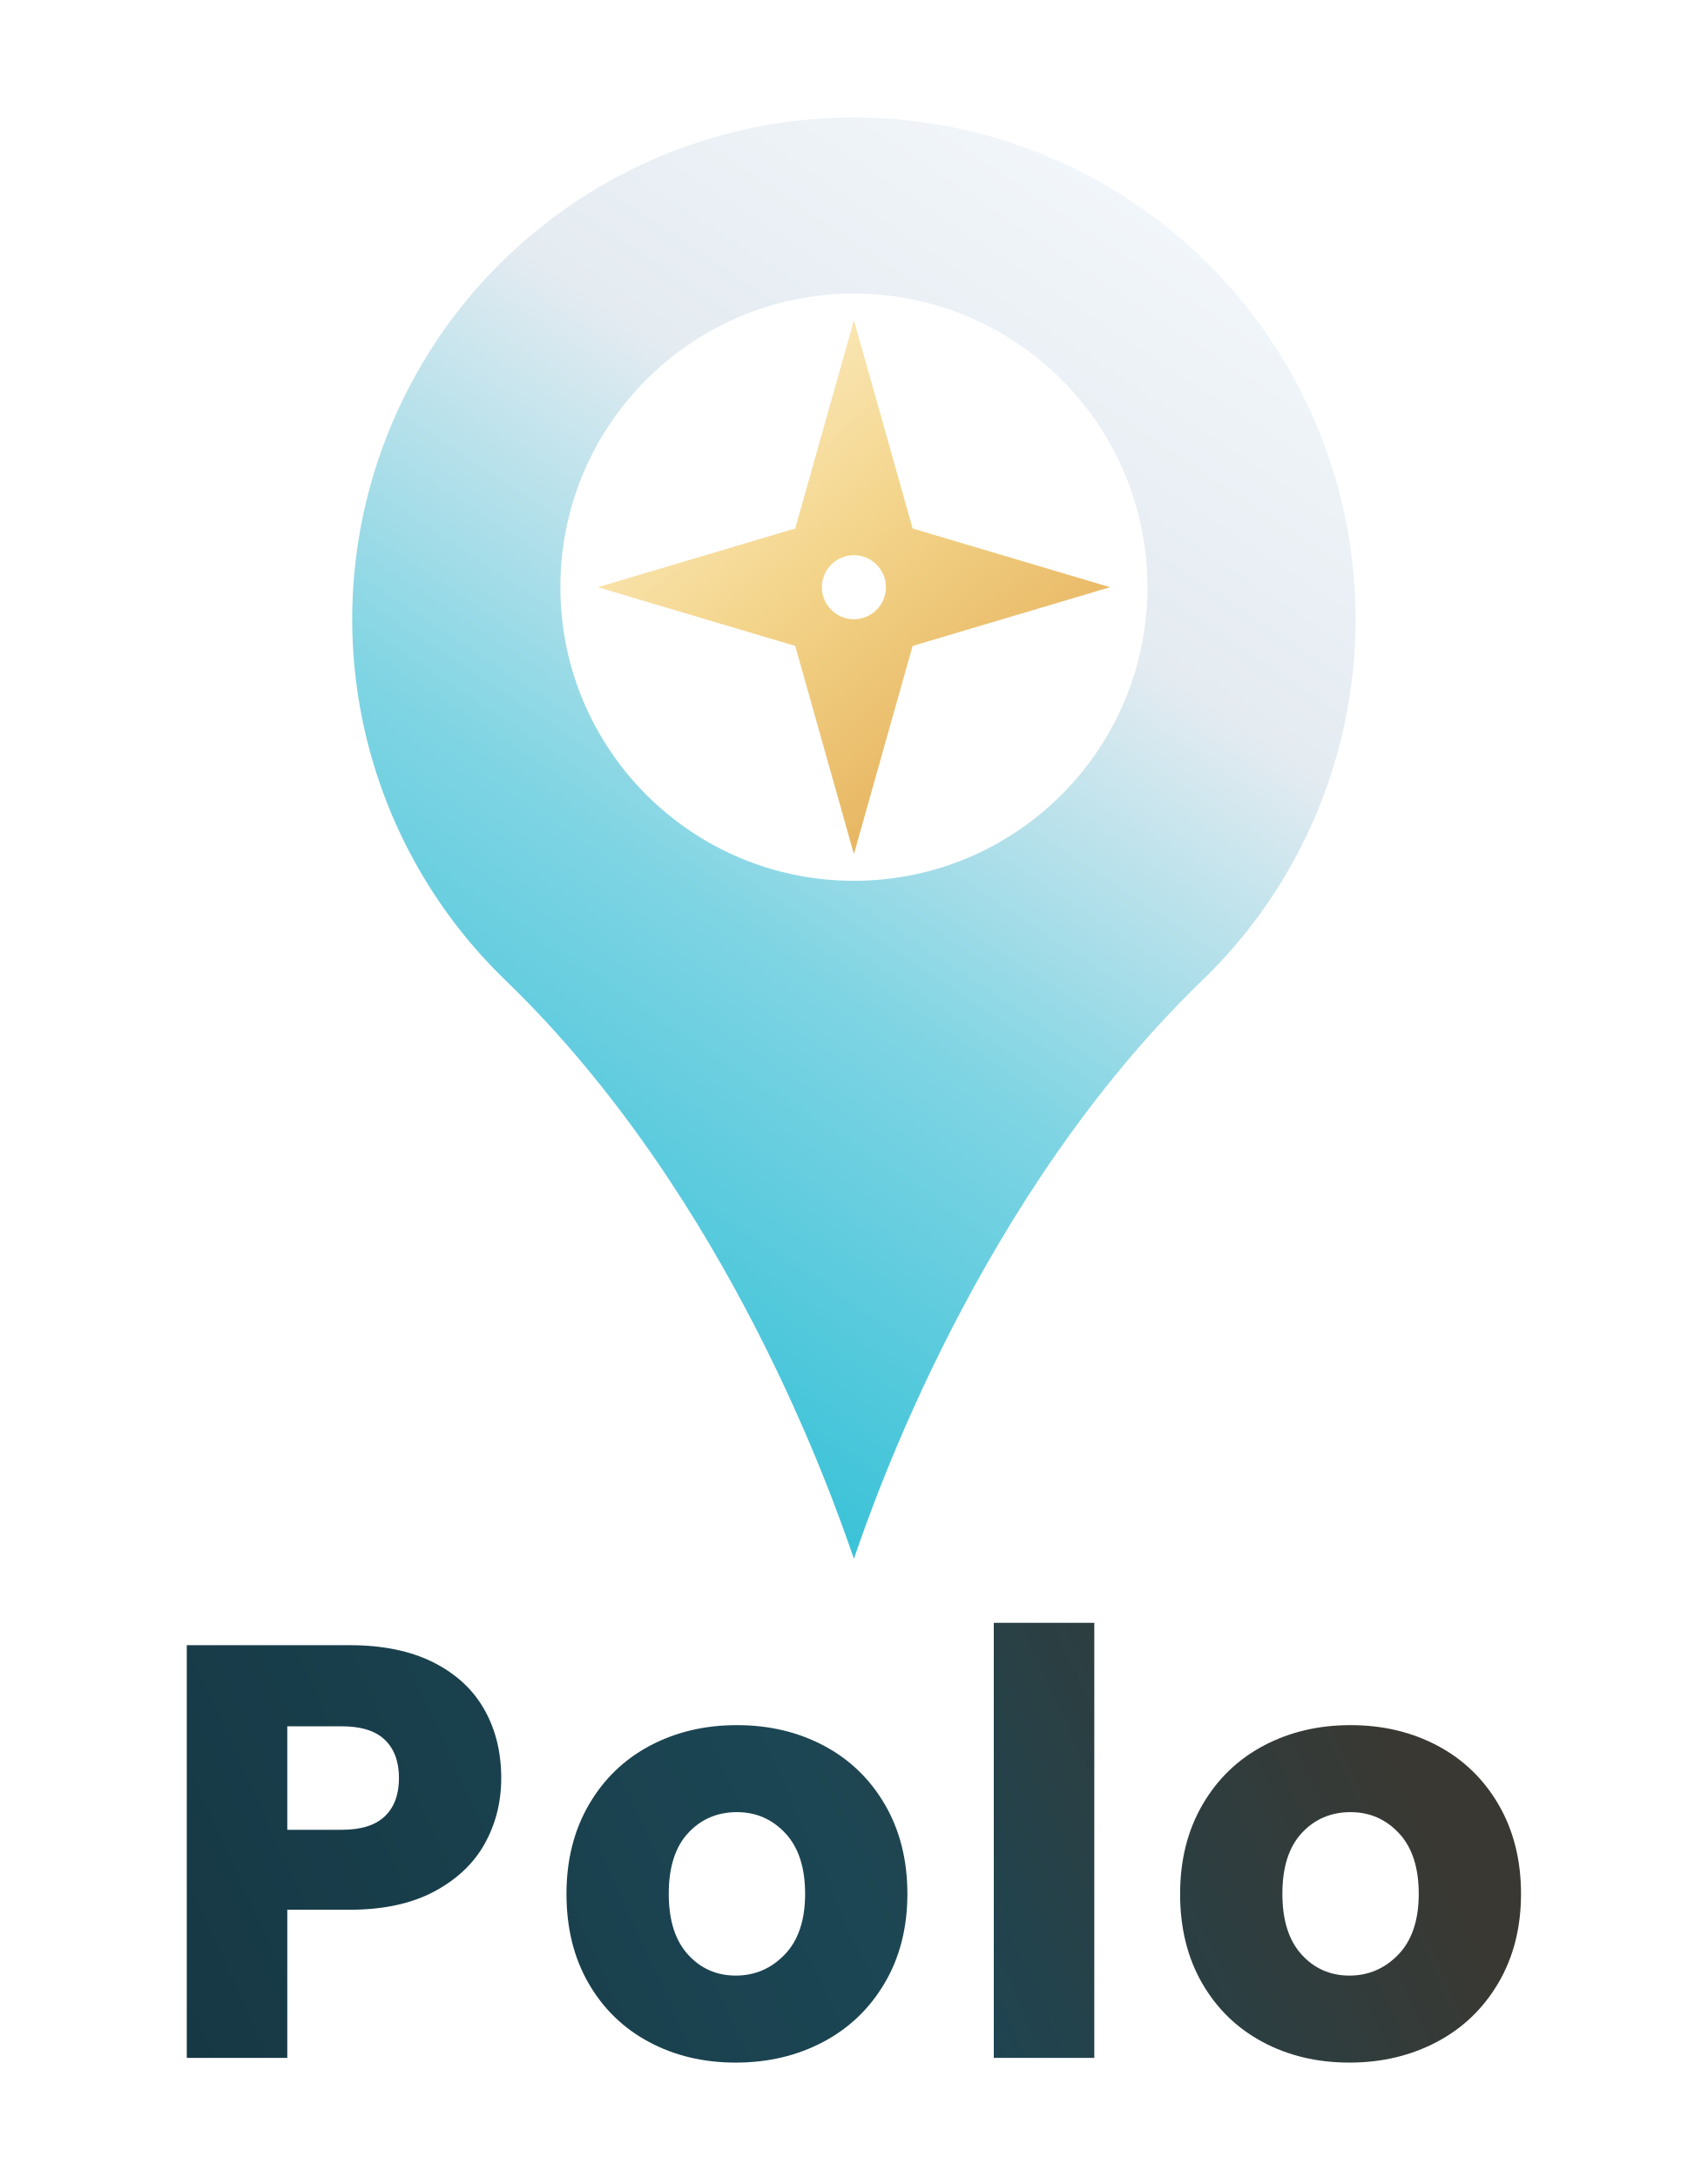
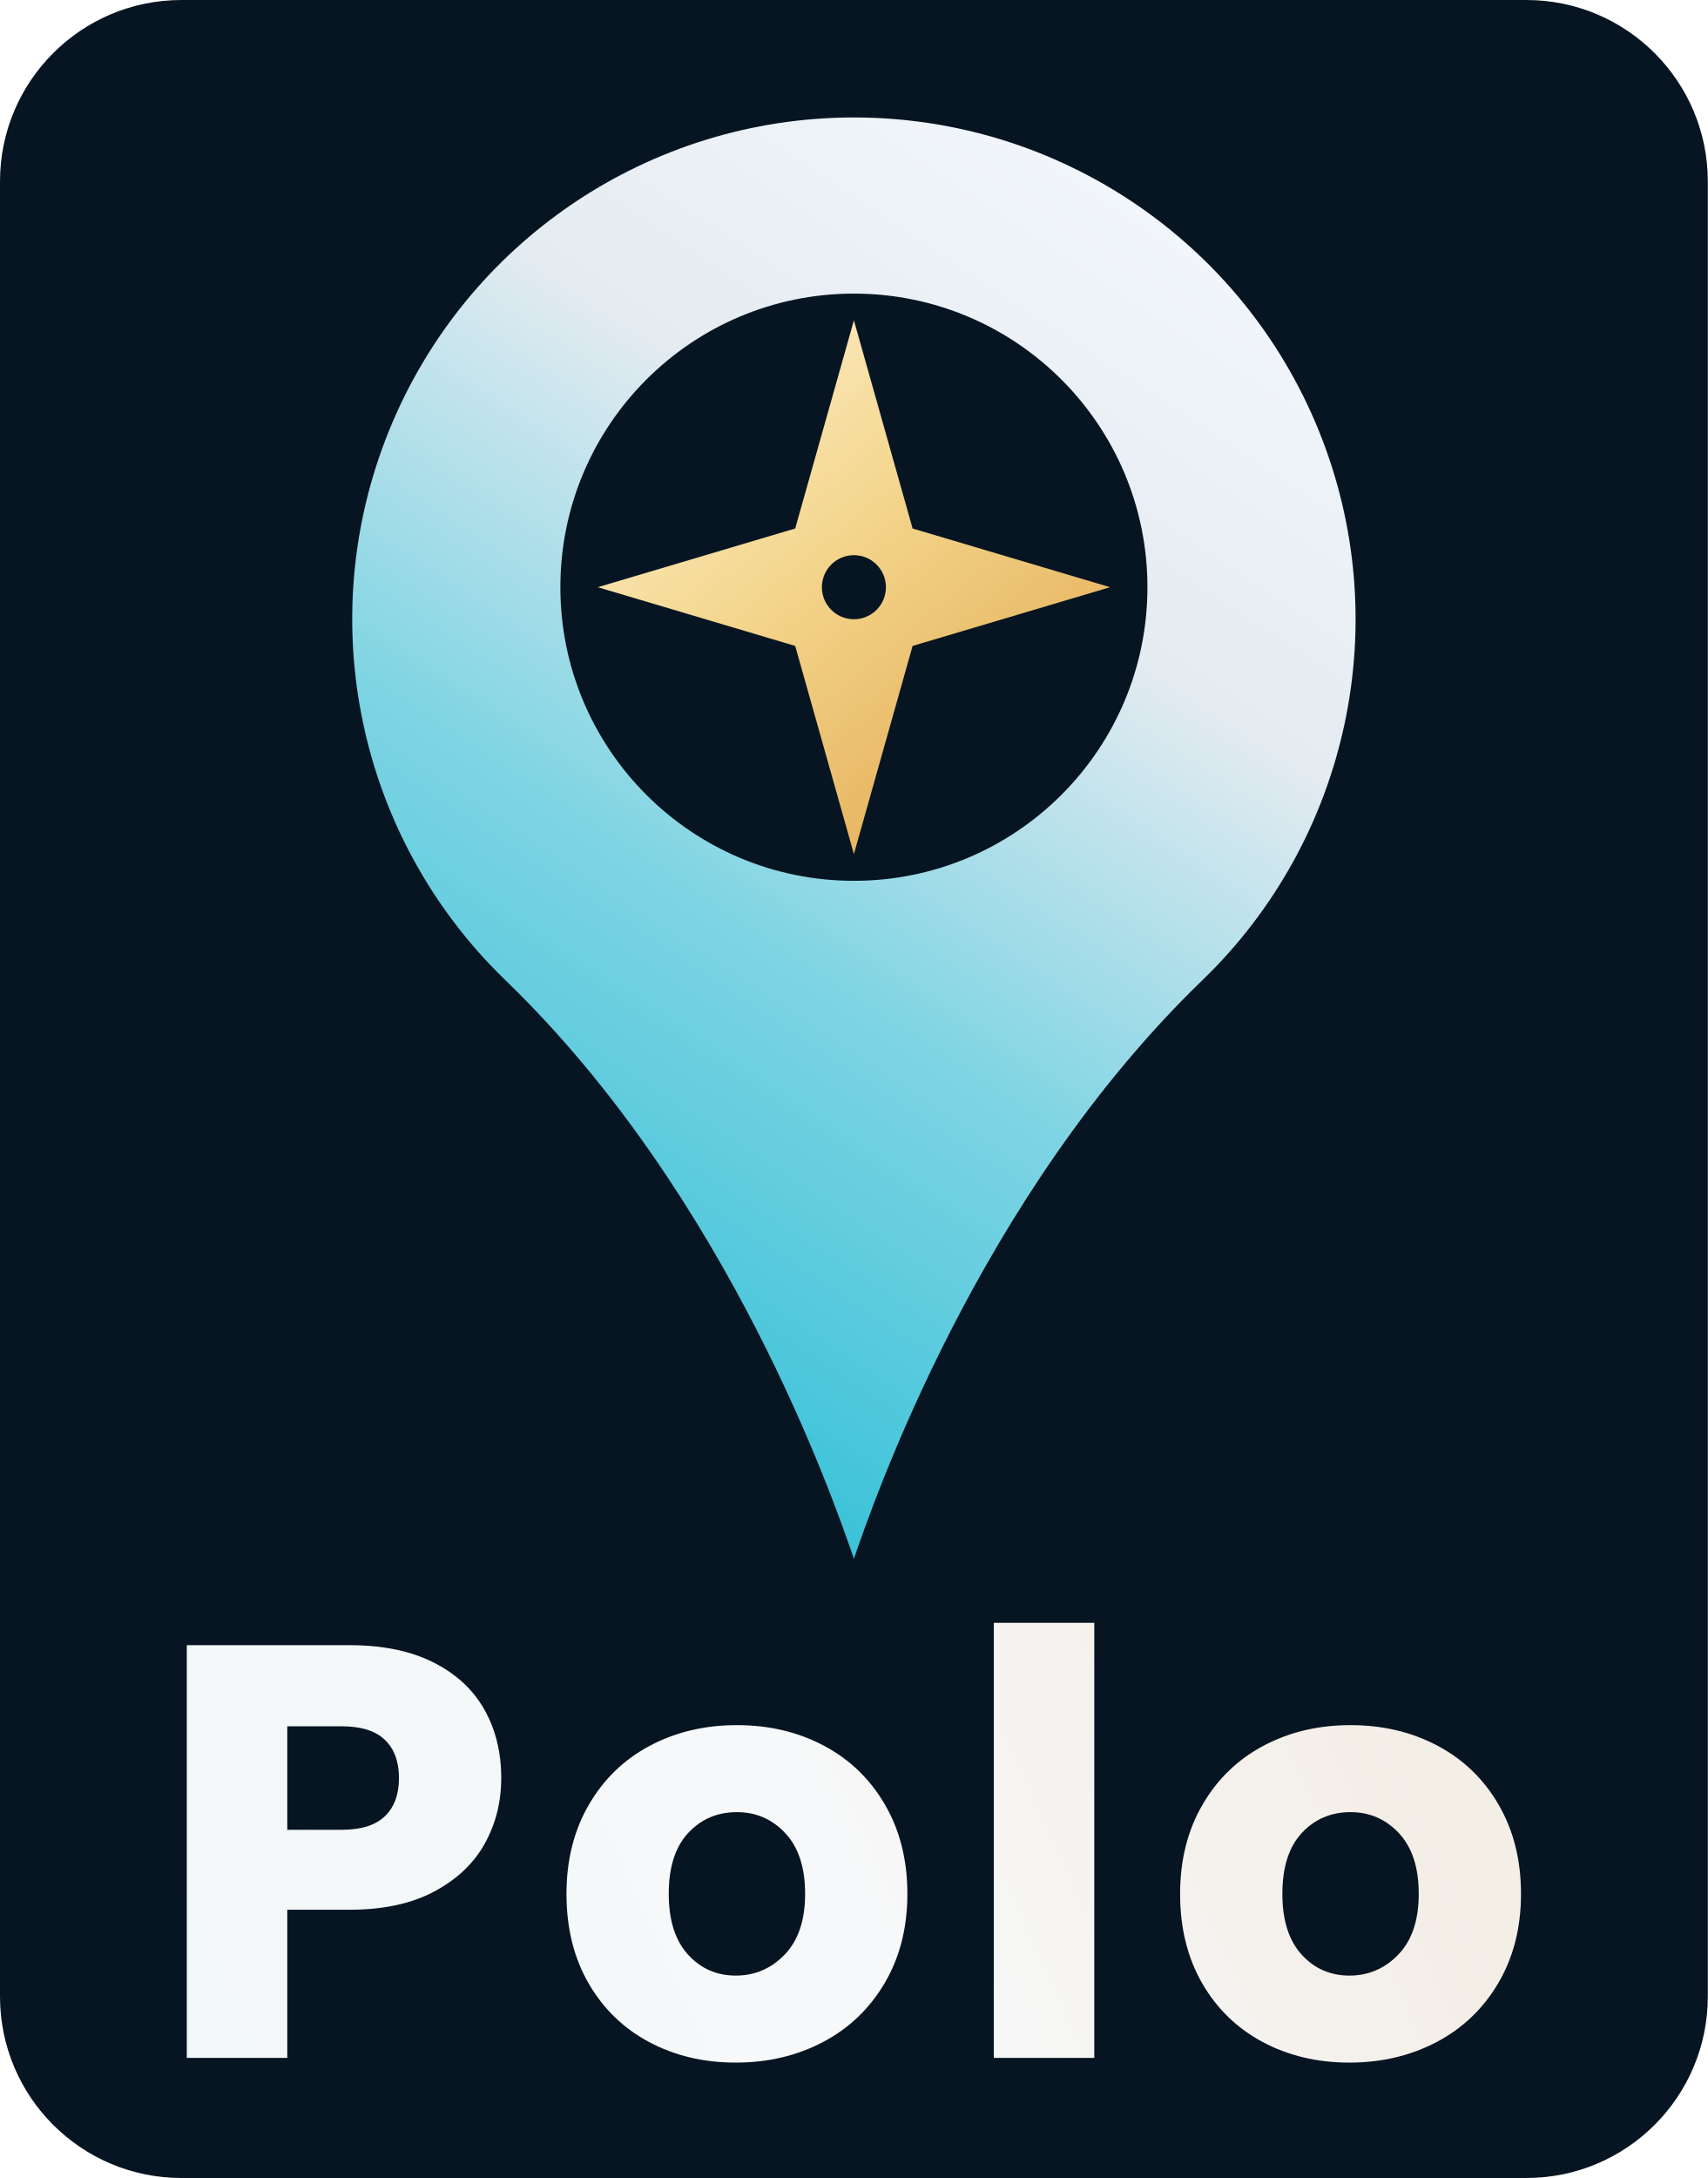
<svg xmlns="http://www.w3.org/2000/svg" viewBox="0 0 320 408" fill="none" role="img" aria-label="Polo PreSales">
  <defs>
    <linearGradient id="pin" x1="248" y1="22" x2="70" y2="292" gradientUnits="userSpaceOnUse">
      <stop offset="0" stop-color="#F8FBFE" />
      <stop offset="0.32" stop-color="#E4EBF1" />
      <stop offset="0.58" stop-color="#7ED4E3" />
      <stop offset="1" stop-color="#14B8D2" />
    </linearGradient>
    <linearGradient id="star" x1="118" y1="60" x2="202" y2="160" gradientUnits="userSpaceOnUse">
      <stop offset="0" stop-color="#FFF4D4" />
      <stop offset="0.45" stop-color="#F3D48A" />
      <stop offset="1" stop-color="#E0A44A" />
    </linearGradient>
    <linearGradient id="word" x1="0" y1="0" x2="1" y2="0.15" gradientUnits="objectBoundingBox">
-       <stop offset="0" stop-color="#163844" />
-       <stop offset="0.55" stop-color="#1C4654" />
-       <stop offset="1" stop-color="#3A3832" />
+       <stop offset="0" stop-color="#F2F7F8" />
+       <stop offset="0.55" stop-color="#F7F8F9" />
+       <stop offset="1" stop-color="#F3EEE6" />
    </linearGradient>
  </defs>
+   <rect width="320" height="408" rx="34" fill="#071422" />
  <path d="M 94.70 183.62 A 94.00 94.00 0 1 1 225.30 183.62 C 183.37 224.10 163.74 281.14 160.00 292.00 C 156.26 281.14 136.63 224.10 94.70 183.62 ZM 160 55.00 A 55 55 0 1 0 160 165.00 A 55 55 0 1 0 160 55.00 Z" fill="url(#pin)" fill-rule="evenodd" />
-   <path d="M 160 60 L 171 99 L 208 110 L 171 121 L 160 160 L 149 121 L 112 110 L 149 99 ZM 160 104 A 6 6 0 1 0 160 116 A 6 6 0 1 0 160 104 Z" fill="url(#star)" fill-rule="evenodd" />
+   <path d="M 160 60 L 171 99 L 208 110 L 171 121 L 160 160 L 149 121 L 112 110 L 149 99 Z" fill="url(#star)" />
+   <circle cx="160" cy="110" r="6" fill="#071422" />
  <path d="M 339 252L 233 252L 233 0L 62 0L 62 702L 339 702Q 423 702 481 673Q 539 644 568 593Q 597 542 597 476Q 597 415 569 364.5Q 541 314 483 283Q 425 252 339 252ZM 423 476Q 423 518 399 541Q 375 564 326 564L 233 564L 233 388L 326 388Q 375 388 399 411Q 423 434 423 476ZM 708 279Q 708 365 746 430.5Q 784 496 850 531Q 916 566 998 566Q 1080 566 1146 531Q 1212 496 1250 430.5Q 1288 365 1288 279Q 1288 193 1249.5 127.5Q 1211 62 1144.5 27Q 1078 -8 996 -8Q 914 -8 848.5 27Q 783 62 745.5 127Q 708 192 708 279ZM 1114 279Q 1114 346 1080.5 382Q 1047 418 998 418Q 948 418 915 382.5Q 882 347 882 279Q 882 212 914.5 176Q 947 140 996 140Q 1045 140 1079.5 176Q 1114 212 1114 279ZM 1606 740L 1606 0L 1435 0L 1435 740ZM 1752 279Q 1752 365 1790 430.5Q 1828 496 1894 531Q 1960 566 2042 566Q 2124 566 2190 531Q 2256 496 2294 430.5Q 2332 365 2332 279Q 2332 193 2293.5 127.5Q 2255 62 2188.5 27Q 2122 -8 2040 -8Q 1958 -8 1892.5 27Q 1827 62 1789.5 127Q 1752 192 1752 279ZM 2158 279Q 2158 346 2124.5 382Q 2091 418 2042 418Q 1992 418 1959 382.5Q 1926 347 1926 279Q 1926 212 1958.5 176Q 1991 140 2040 140Q 2089 140 2123.5 176Q 2158 212 2158 279Z" fill="url(#word)" transform="translate(28.17 385.50) scale(0.110132 -0.110132)" />
</svg>
